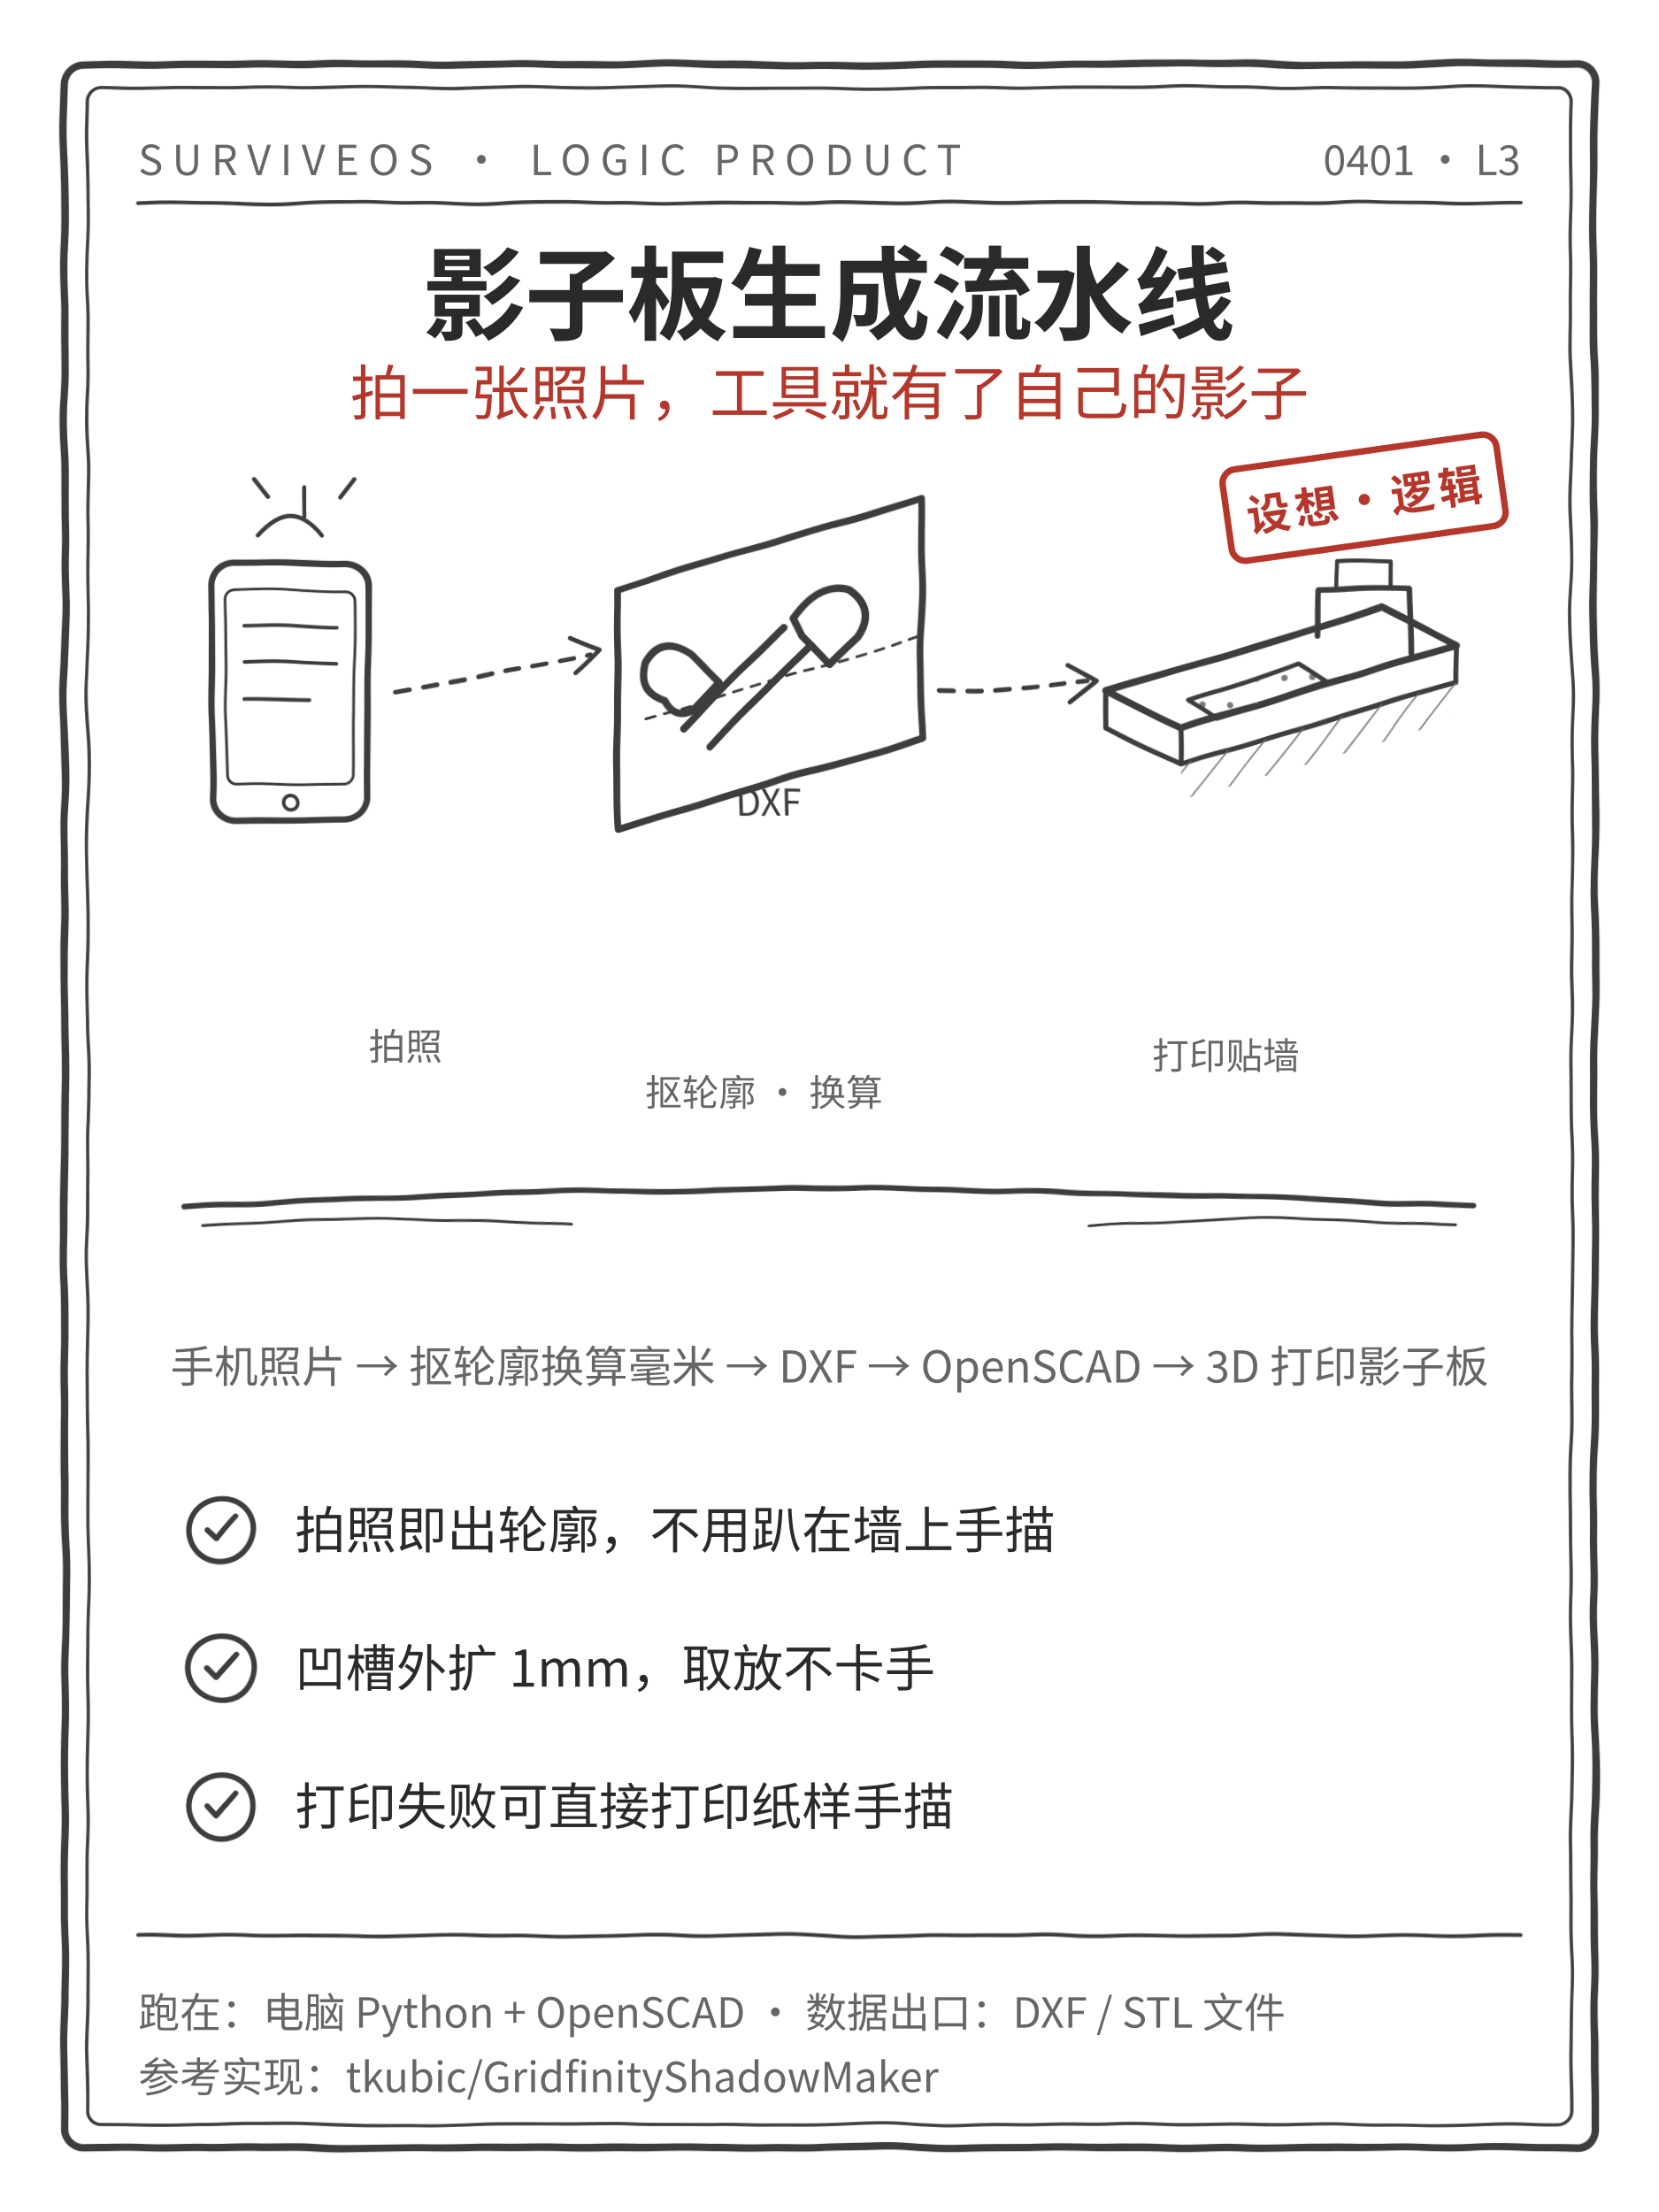
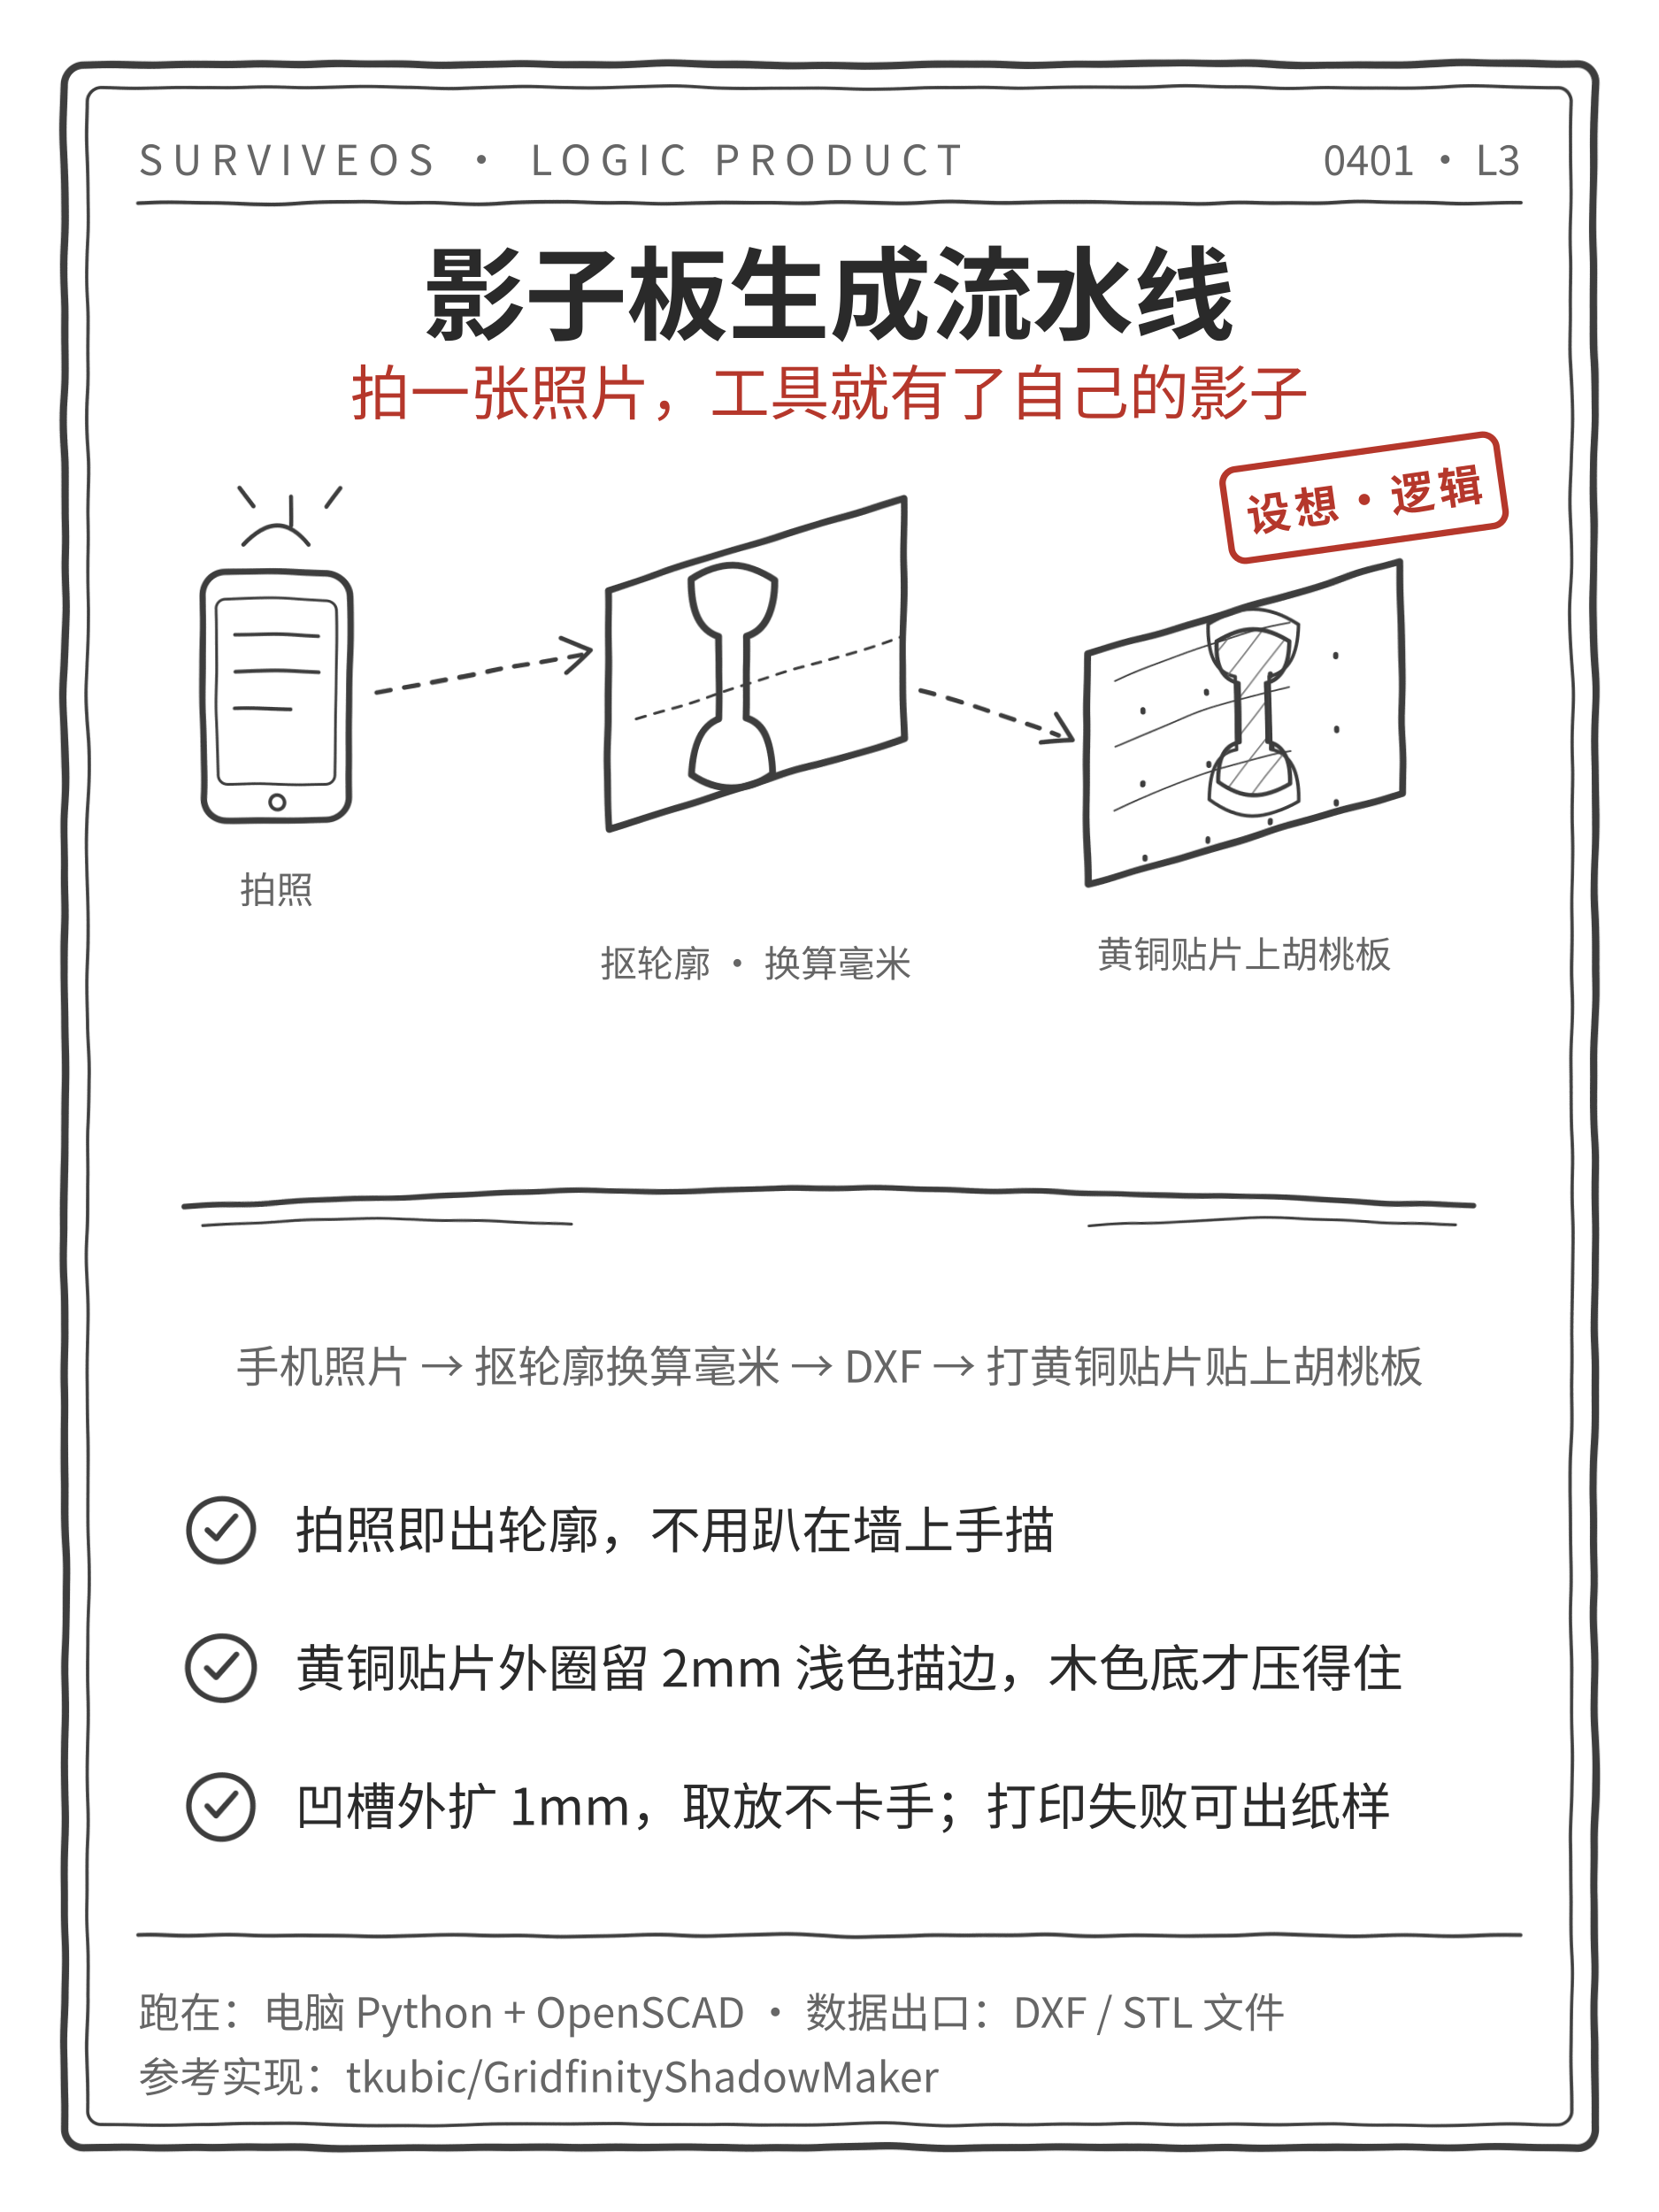
<svg xmlns="http://www.w3.org/2000/svg" viewBox="0 0 360 480" width="360" height="480" font-family="'Noto Sans SC','PingFang SC','Noto Sans CJK SC',sans-serif">
  <defs>
    <filter id="p0401-3p-pencil" x="-5%" y="-5%" width="110%" height="110%">
      <feTurbulence type="fractalNoise" baseFrequency="0.045" numOctaves="2" seed="9" result="n" />
      <feDisplacementMap in="SourceGraphic" in2="n" scale="1.4" xChannelSelector="R" yChannelSelector="G" />
    </filter>
    <pattern id="p0401-3p-shade" width="5" height="5" patternUnits="userSpaceOnUse" patternTransform="rotate(38)">
      <line x1="0" y1="0" x2="0" y2="5" stroke="#6b6b6b" stroke-width="0.7" stroke-opacity="0.8" />
    </pattern>
-     <pattern id="p0401-3p-shade2" width="4" height="4" patternUnits="userSpaceOnUse" patternTransform="rotate(38)">
-       <line x1="0" y1="0" x2="0" y2="4" stroke="#4a4a4a" stroke-width="0.8" />
-       <line x1="0" y1="2" x2="4" y2="2" stroke="#4a4a4a" stroke-width="0.5" stroke-opacity="0.6" />
-     </pattern>
-     <pattern id="p0401-3p-dots" width="6" height="6" patternUnits="userSpaceOnUse">
-       <circle cx="3" cy="3" r="0.7" fill="#7a7a7a" />
-     </pattern>
  </defs>
  <g filter="url(#p0401-3p-pencil)" stroke="#3d3d3d" fill="none" stroke-linecap="round" stroke-linejoin="round">
    <rect x="14" y="14" width="332" height="452" rx="4" stroke-width="1.6" />
    <rect x="19" y="19" width="322" height="442" rx="3" stroke-width="0.7" />
    <path d="M30 44 H330" stroke-width="0.8" />
-     <rect x="46" y="122" width="34" height="56" rx="5" stroke-width="1.4" />
-     <rect x="49" y="128" width="28" height="42" rx="2" stroke-width="0.6" />
-     <path d="M53 136 h20 M53 144 h20 M53 152 h14" stroke-width="0.8" />
-     <circle cx="63.0" cy="174" r="1.6" stroke-width="0.8" />
-     <path d="M56 116 q7 -8 14 0" stroke-width="0.9" />
-     <path d="M66 112 v-6 M58 108 l-3 -4 M74 108 l3 -4" stroke-width="0.9" />
-     <path d="M134 128 l66 -20 v52 l-66 20 Z" stroke-width="1.5" />
-     <path d="M148 158 l22 -22 M154 162 l22 -22" stroke-width="1.6" />
-     <path d="M144 152 q-6 -2 -4 -8 q4 -6 10 -2 l6 6 l-6 6 q-4 2 -6 -2 Z" stroke-width="1.6" />
-     <path d="M172 134 q6 -8 12 -6 q6 4 2 10 l-6 6 l-6 -6 Z" stroke-width="1.6" />
-     <path d="M140 156 l60 -18" stroke-width="0.6" stroke-dasharray="2 2" />
-     <text x="167" y="177" text-anchor="middle" font-size="8" fill="#3d3d3d" stroke="none">DXF</text>
-     <path d="M240 150 l60 -18 l16 8 l-60 18 Z" stroke-width="1.5" />
-     <path d="M240 150 v8 l16 8 v-8 M316 140 v8 l-60 18 v-8" stroke-width="1.1" />
-     <path d="M256 166 l60 -18 v8 l-60 18 Z" fill="url(#p0401-3p-shade)" stroke="none" />
-     <path d="M258 152 l24 -8 l6 4 l-24 8 Z" fill="url(#p0401-3p-dots)" stroke="none" />
-     <path d="M258 152 l24 -8 l6 4 l-24 8 Z" stroke-width="1" />
-     <path d="M286 138 v-10 h20 v14" stroke-width="1.2" />
-     <path d="M290 128 v-6 h12 v6" stroke-width="0.9" />
-     <path d="M86 150 Q110 146 128 142" stroke-width="1" stroke-dasharray="3 3" />
-     <path d="M124.9 146.1 L130 141 L123.3 138.3" stroke-width="1" />
-     <path d="M204 150 Q220 150 236 148" stroke-width="1" stroke-dasharray="3 3" />
-     <path d="M232.4 152.6 L238 148 L231.6 144.6" stroke-width="1" />
+     <rect x="44" y="124" width="32" height="54" rx="5" stroke-width="1.4" />
+     <rect x="47" y="130" width="26" height="40" rx="2" stroke-width="0.6" />
+     <path d="M51 138 h18 M51 146 h18 M51 154 h12" stroke-width="0.8" />
+     <circle cx="60" cy="174" r="1.6" stroke-width="0.8" />
+     <path d="M53 118 q7 -8 14 0" stroke-width="0.9" />
+     <path d="M63 114 v-6 M55 110 l-3 -4 M71 110 l3 -4" stroke-width="0.9" />
+     <path d="M132 128 l64 -20 v52 l-64 20 Z" stroke-width="1.5" />
+     <path d="M150 126 q9 -6 18 0 q0 10 -6 12 v18 q6 2 6 12 q-9 6 -18 0 q0 -10 6 -12 v-18 q-6 -2 -6 -12 Z" stroke-width="1.5" />
+     <path d="M138 156 l58 -18" stroke-width="0.6" stroke-dasharray="2 2" />
+     <path d="M236 142 l68 -20 v50 l-68 20 Z" stroke-width="1.5" />
+     <path d="M242 148 q22 -10 38 -13 M242 162 q22 -10 38 -13 M242 176 q22 -10 38 -13" stroke-width="0.35" />
+     <path d="M248 154 v0.5 M262 150 v0.5 M276 146 v0.5 M290 142 v0.5 M248 170 v0.5 M262 166 v0.5 M276 162 v0.5 M290 158 v0.5 M248 186 v0.5 M262 182 v0.5 M276 178 v0.5 M290 174 v0.5" stroke-width="1.1" />
+     <g transform="translate(272 154) scale(1.24) translate(-272 -154)">
+       <path d="M264 139 q8 -5 16 0 q0 8 -5 9 v13 q5 1 5 9 q-8 5 -16 0 q0 -8 5 -9 v-13 q-5 -1 -5 -9 Z" stroke-width="0.6" />
+     </g>
+     <path d="M264 139 q8 -5 16 0 q0 8 -5 9 v13 q5 1 5 9 q-8 5 -16 0 q0 -8 5 -9 v-13 q-5 -1 -5 -9 Z" fill="url(#p0401-3p-shade)" stroke="none" />
+     <path d="M264 139 q8 -5 16 0 q0 8 -5 9 v13 q5 1 5 9 q-8 5 -16 0 q0 -8 5 -9 v-13 q-5 -1 -5 -9 Z" stroke-width="0.9" />
+     <path d="M82 150 Q106 146 126 142" stroke-width="1" stroke-dasharray="3 3" />
+     <path d="M122.9 146.1 L128 141 L121.3 138.3" stroke-width="1" />
+     <path d="M200 150 Q216 154 230 160" stroke-width="1" stroke-dasharray="3 3" />
+     <path d="M226.1 161.4 L233 161 L229.4 155.2" stroke-width="1" />
    <path d="M40 262 Q180 254 320 262" stroke-width="1.2" />
    <path d="M44 266 q40 -3 80 0 M236 266 q40 -3 80 0" stroke-width="0.6" />
    <circle cx="48" cy="332" r="7" stroke-width="1.2" />
    <path d="M45 332 l2 2 l4 -5" stroke-width="1.2" />
    <circle cx="48" cy="362" r="7" stroke-width="1.2" />
    <path d="M45 362 l2 2 l4 -5" stroke-width="1.2" />
    <circle cx="48" cy="392" r="7" stroke-width="1.2" />
    <path d="M45 392 l2 2 l4 -5" stroke-width="1.2" />
    <path d="M30 420 H330" stroke-width="0.8" />
  </g>
-   <text x="80" y="230" font-size="8" fill="#666">拍照</text>
-   <text x="140" y="240" font-size="8" fill="#666">抠轮廓 · 换算</text>
-   <text x="250" y="232" font-size="8" fill="#666">打印贴墙</text>
  <text x="30" y="38" font-size="9" fill="#666" letter-spacing="2">SURVIVEOS · LOGIC PRODUCT</text>
  <text x="330" y="38" font-size="9" fill="#666" text-anchor="end">0401 · L3</text>
  <text x="180" y="72" text-anchor="middle" font-family="'Noto Serif SC','Songti SC',serif" font-weight="900" font-size="22" fill="#2a2a2a">影子板生成流水线</text>
  <text x="180" y="90" text-anchor="middle" font-family="'Long Cang','Kaiti SC',cursive" font-size="13" fill="#b5372b">拍一张照片，工具就有了自己的影子</text>
-   <text x="180" y="300" text-anchor="middle" font-size="9.5" fill="#666">手机照片 → 抠轮廓换算毫米 → DXF → OpenSCAD → 3D 打印影子板</text>
+   <text x="180" y="300" text-anchor="middle" font-size="9.5" fill="#666">手机照片 → 抠轮廓换算毫米 → DXF → 打黄铜贴片贴上胡桃板</text>
  <g font-size="11" fill="#2a2a2a">
    <text x="64" y="336">拍照即出轮廓，不用趴在墙上手描</text>
-     <text x="64" y="366">凹槽外扩 1mm，取放不卡手</text>
-     <text x="64" y="396">打印失败可直接打印纸样手描</text>
+     <text x="64" y="366">黄铜贴片外圈留 2mm 浅色描边，木色底才压得住</text>
+     <text x="64" y="396">凹槽外扩 1mm，取放不卡手；打印失败可出纸样</text>
  </g>
  <text x="30" y="440" font-size="9" fill="#666">跑在：电脑 Python + OpenSCAD · 数据出口：DXF / STL 文件</text>
  <text x="30" y="454" font-size="9" fill="#666">参考实现：tkubic/GridfinityShadowMaker</text>
  <g transform="rotate(-8 296 108)">
    <rect x="266" y="98" width="60" height="20" rx="3" fill="none" stroke="#b5372b" stroke-width="1.4" />
    <text x="296" y="112" text-anchor="middle" font-size="9.5" fill="#b5372b" font-weight="700" letter-spacing="1">设想·逻辑</text>
  </g>
+   <text x="60" y="196" font-size="8" fill="#666" text-anchor="middle">拍照</text>
+   <text x="164" y="212" font-size="8" fill="#666" text-anchor="middle">抠轮廓 · 换算毫米</text>
+   <text x="270" y="210" font-size="8" fill="#666" text-anchor="middle">黄铜贴片上胡桃板</text>
</svg>
